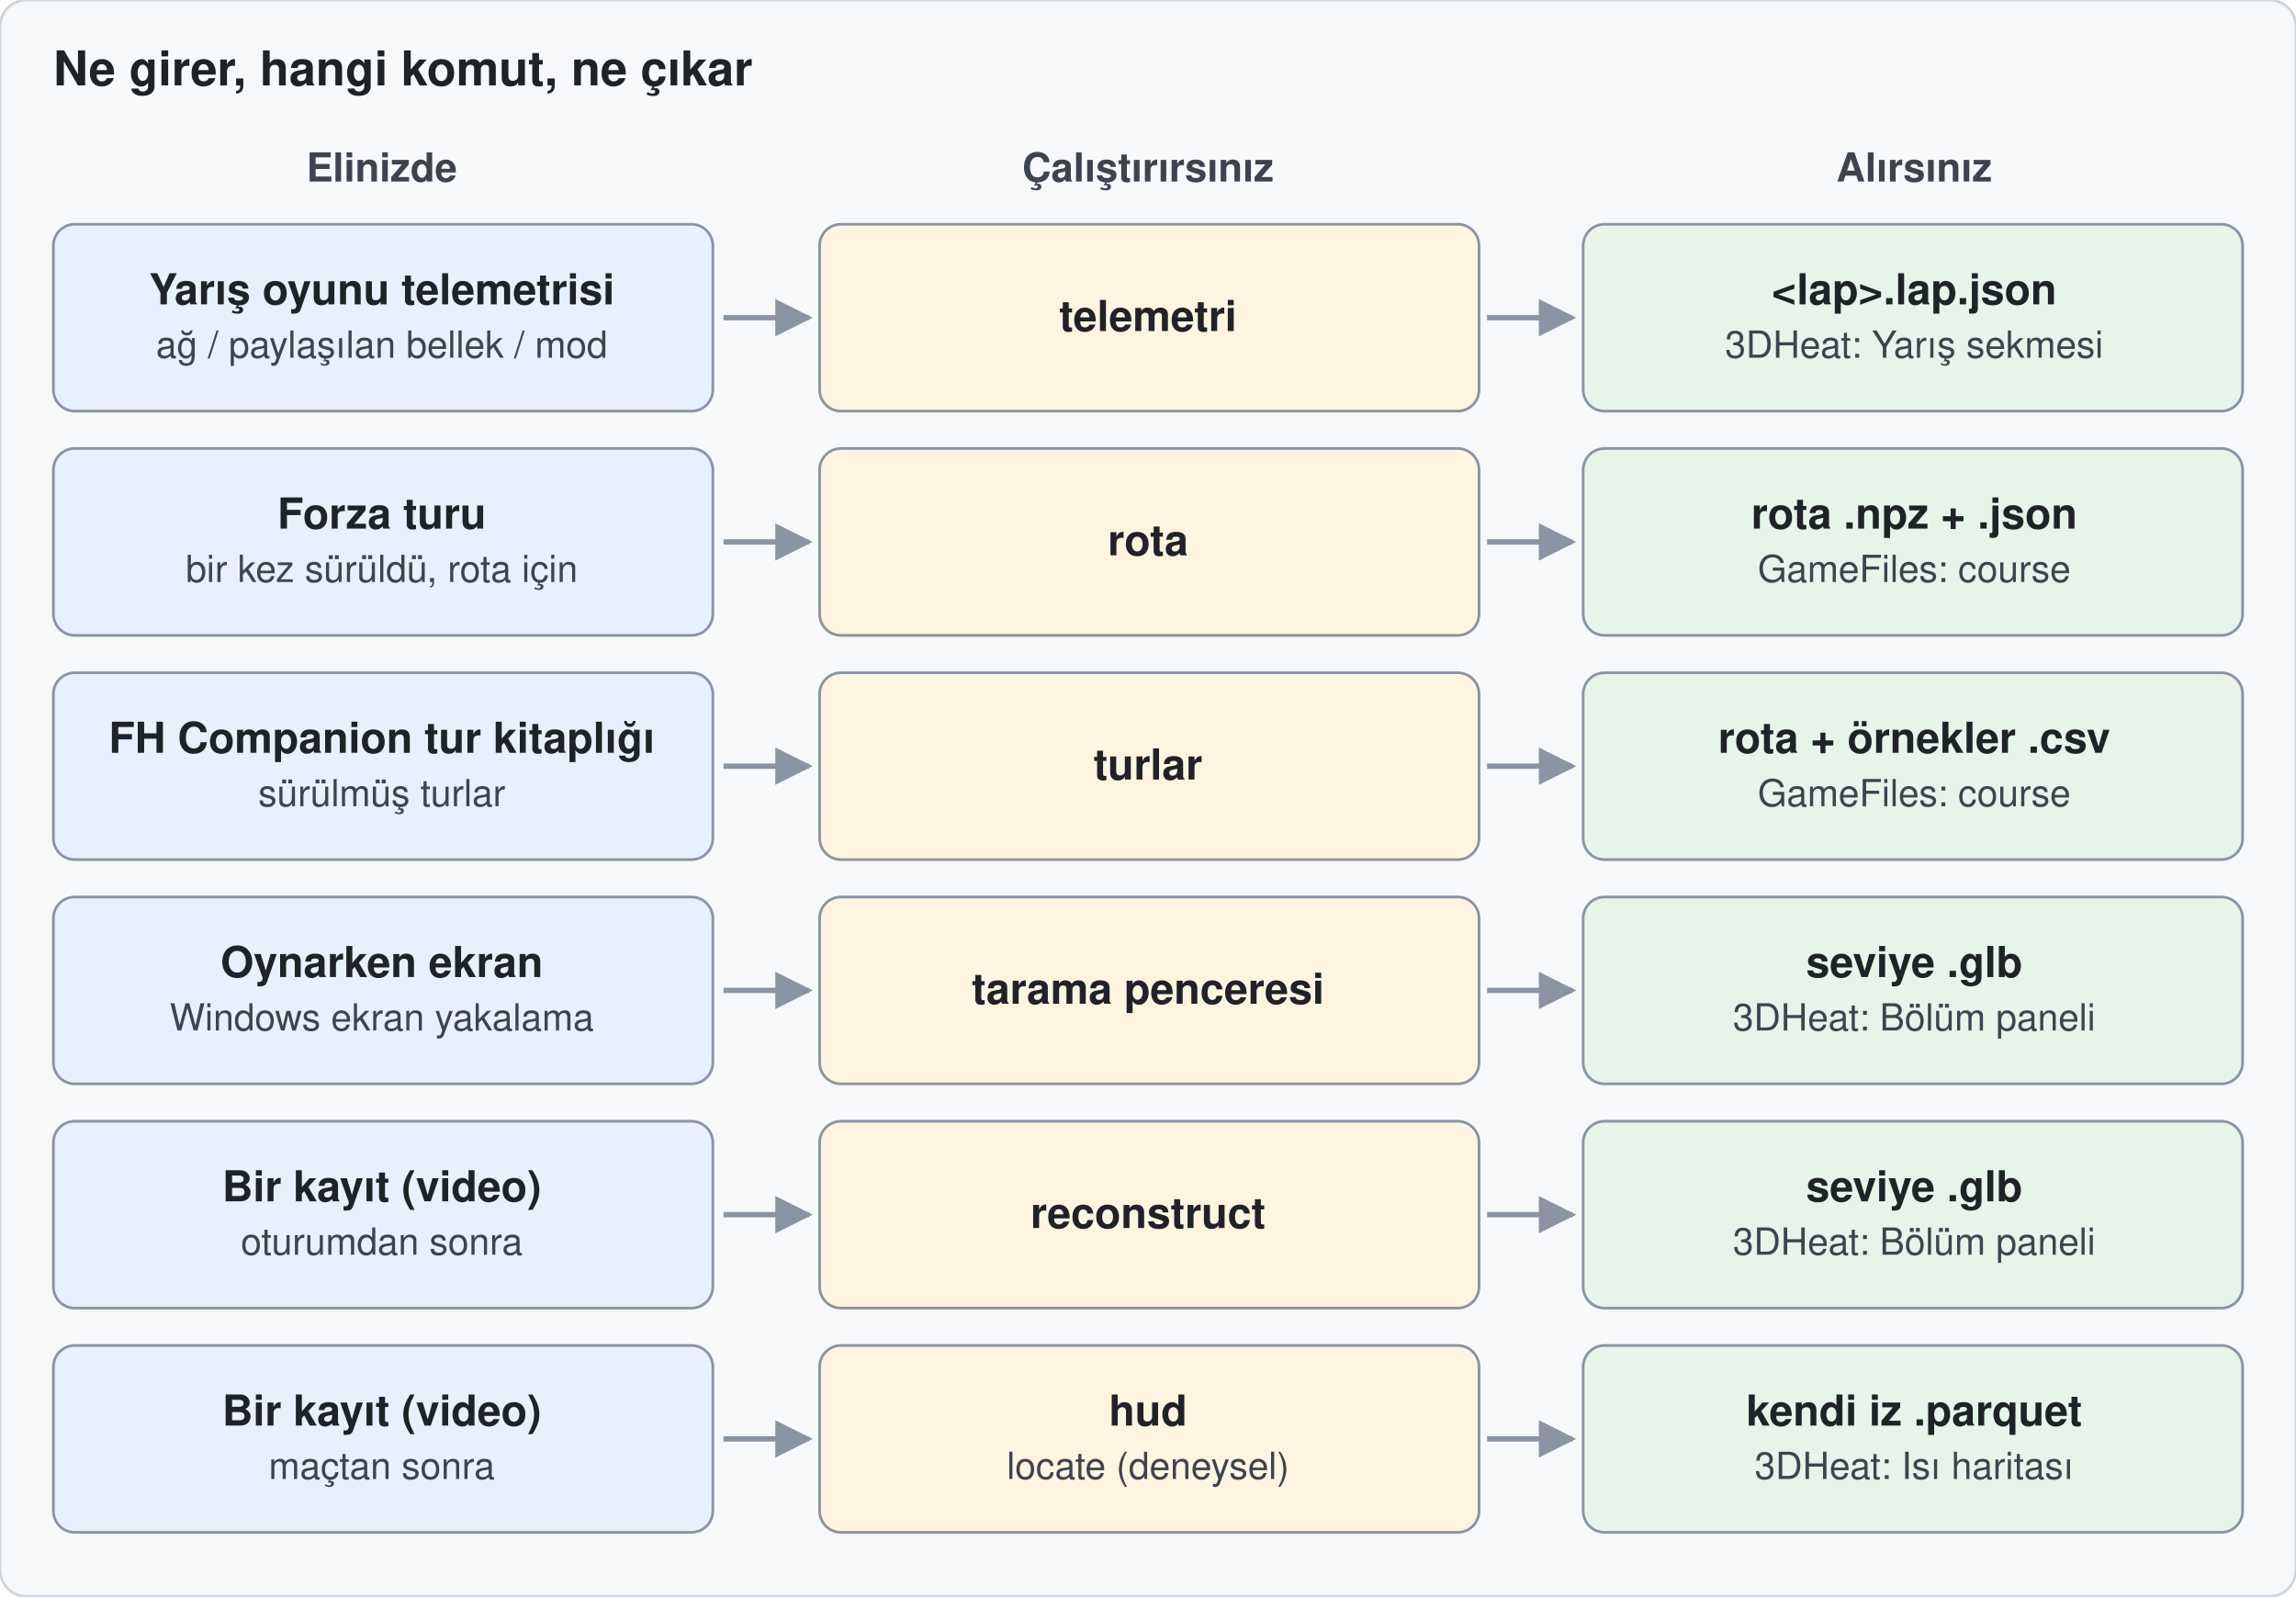
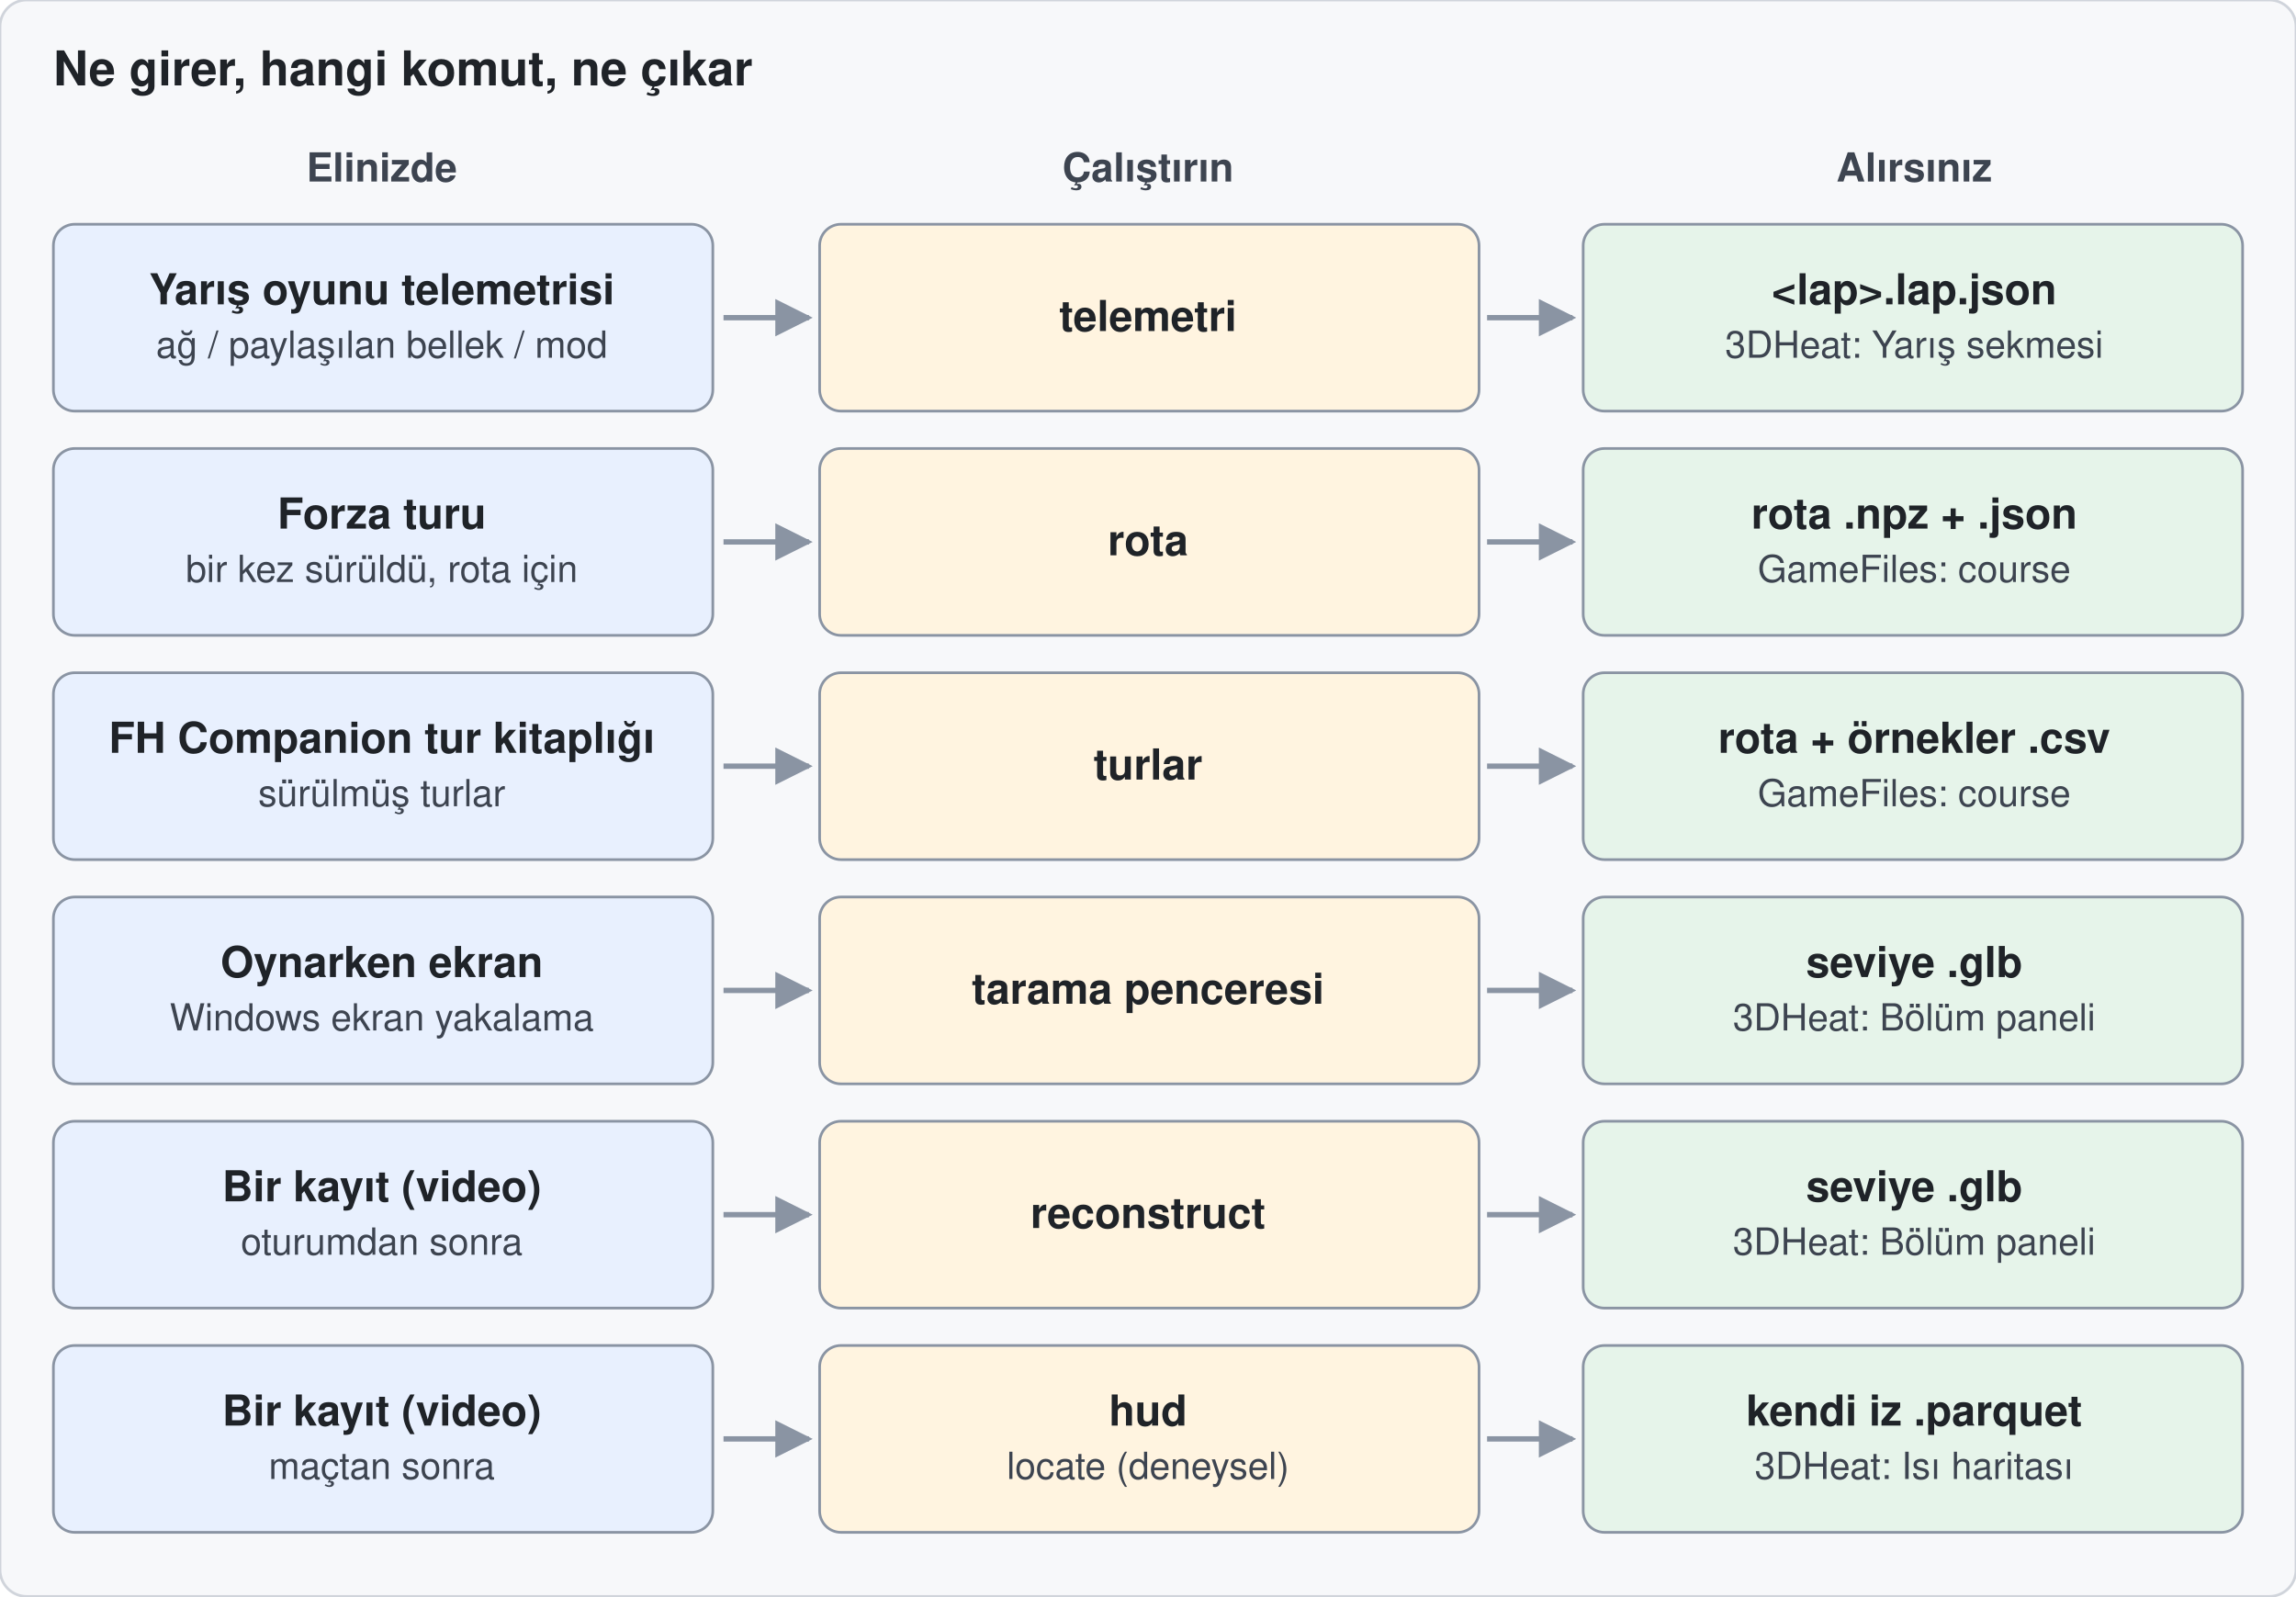
<svg xmlns="http://www.w3.org/2000/svg" width="860" height="598" viewBox="0 0 860 598" role="img" aria-label="What goes in, which command, what comes out">
  <rect width="860" height="598" rx="10" fill="#f7f8fa" stroke="#d0d4db" />
  <defs>
    <marker id="a" viewBox="0 0 10 10" refX="9" refY="5" markerWidth="7" markerHeight="7" orient="auto-start-reverse">
      <path d="M0,0 L10,5 L0,10 z" fill="#8a94a3" />
    </marker>
  </defs>
  <text x="20" y="32" font-family="Segoe UI,Helvetica,Arial,sans-serif" font-size="18" font-weight="600" fill="#1f2328" text-anchor="start">Ne girer, hangi komut, ne çıkar</text>
  <text x="143" y="68" font-family="Segoe UI,Helvetica,Arial,sans-serif" font-size="15" font-weight="600" fill="#3d4450" text-anchor="middle">Elinizde</text>
-   <text x="430" y="68" font-family="Segoe UI,Helvetica,Arial,sans-serif" font-size="15" font-weight="600" fill="#3d4450" text-anchor="middle">Çalıştırırsınız</text>
+   <text x="430" y="68" font-family="Segoe UI,Helvetica,Arial,sans-serif" font-size="15" font-weight="600" fill="#3d4450" text-anchor="middle">Çalıştırın</text>
  <text x="717" y="68" font-family="Segoe UI,Helvetica,Arial,sans-serif" font-size="15" font-weight="600" fill="#3d4450" text-anchor="middle">Alırsınız</text>
  <rect x="20" y="84" width="247" height="70" rx="8" fill="#e8f0fe" stroke="#8a94a3" />
  <text x="143" y="114" font-family="Segoe UI,Helvetica,Arial,sans-serif" font-size="16" font-weight="600" fill="#1f2328" text-anchor="middle">Yarış oyunu telemetrisi</text>
  <text x="143" y="134" font-family="Segoe UI,Helvetica,Arial,sans-serif" font-size="14" font-weight="400" fill="#3d4450" text-anchor="middle">ağ / paylaşılan bellek / mod</text>
  <rect x="307" y="84" width="247" height="70" rx="8" fill="#fff4e0" stroke="#8a94a3" />
  <text x="430" y="124" font-family="Segoe UI,Helvetica,Arial,sans-serif" font-size="16" font-weight="600" fill="#1f2328" text-anchor="middle">telemetri</text>
  <line x1="271" y1="119.0" x2="303" y2="119.0" stroke="#8a94a3" stroke-width="2" marker-end="url(#a)" />
  <rect x="593" y="84" width="247" height="70" rx="8" fill="#e6f4ea" stroke="#8a94a3" />
  <text x="717" y="114" font-family="Segoe UI,Helvetica,Arial,sans-serif" font-size="16" font-weight="600" fill="#1f2328" text-anchor="middle">&lt;lap&gt;.lap.json</text>
  <text x="717" y="134" font-family="Segoe UI,Helvetica,Arial,sans-serif" font-size="14" font-weight="400" fill="#3d4450" text-anchor="middle">3DHeat: Yarış sekmesi</text>
  <line x1="557" y1="119.0" x2="589" y2="119.0" stroke="#8a94a3" stroke-width="2" marker-end="url(#a)" />
  <rect x="20" y="168" width="247" height="70" rx="8" fill="#e8f0fe" stroke="#8a94a3" />
  <text x="143" y="198" font-family="Segoe UI,Helvetica,Arial,sans-serif" font-size="16" font-weight="600" fill="#1f2328" text-anchor="middle">Forza turu</text>
  <text x="143" y="218" font-family="Segoe UI,Helvetica,Arial,sans-serif" font-size="14" font-weight="400" fill="#3d4450" text-anchor="middle">bir kez sürüldü, rota için</text>
  <rect x="307" y="168" width="247" height="70" rx="8" fill="#fff4e0" stroke="#8a94a3" />
  <text x="430" y="208" font-family="Segoe UI,Helvetica,Arial,sans-serif" font-size="16" font-weight="600" fill="#1f2328" text-anchor="middle">rota</text>
  <line x1="271" y1="203.0" x2="303" y2="203.0" stroke="#8a94a3" stroke-width="2" marker-end="url(#a)" />
  <rect x="593" y="168" width="247" height="70" rx="8" fill="#e6f4ea" stroke="#8a94a3" />
  <text x="717" y="198" font-family="Segoe UI,Helvetica,Arial,sans-serif" font-size="16" font-weight="600" fill="#1f2328" text-anchor="middle">rota .npz + .json</text>
  <text x="717" y="218" font-family="Segoe UI,Helvetica,Arial,sans-serif" font-size="14" font-weight="400" fill="#3d4450" text-anchor="middle">GameFiles: course</text>
  <line x1="557" y1="203.0" x2="589" y2="203.0" stroke="#8a94a3" stroke-width="2" marker-end="url(#a)" />
  <rect x="20" y="252" width="247" height="70" rx="8" fill="#e8f0fe" stroke="#8a94a3" />
  <text x="143" y="282" font-family="Segoe UI,Helvetica,Arial,sans-serif" font-size="16" font-weight="600" fill="#1f2328" text-anchor="middle">FH Companion tur kitaplığı</text>
  <text x="143" y="302" font-family="Segoe UI,Helvetica,Arial,sans-serif" font-size="14" font-weight="400" fill="#3d4450" text-anchor="middle">sürülmüş turlar</text>
  <rect x="307" y="252" width="247" height="70" rx="8" fill="#fff4e0" stroke="#8a94a3" />
  <text x="430" y="292" font-family="Segoe UI,Helvetica,Arial,sans-serif" font-size="16" font-weight="600" fill="#1f2328" text-anchor="middle">turlar</text>
  <line x1="271" y1="287.0" x2="303" y2="287.0" stroke="#8a94a3" stroke-width="2" marker-end="url(#a)" />
  <rect x="593" y="252" width="247" height="70" rx="8" fill="#e6f4ea" stroke="#8a94a3" />
  <text x="717" y="282" font-family="Segoe UI,Helvetica,Arial,sans-serif" font-size="16" font-weight="600" fill="#1f2328" text-anchor="middle">rota + örnekler .csv</text>
  <text x="717" y="302" font-family="Segoe UI,Helvetica,Arial,sans-serif" font-size="14" font-weight="400" fill="#3d4450" text-anchor="middle">GameFiles: course</text>
  <line x1="557" y1="287.0" x2="589" y2="287.0" stroke="#8a94a3" stroke-width="2" marker-end="url(#a)" />
  <rect x="20" y="336" width="247" height="70" rx="8" fill="#e8f0fe" stroke="#8a94a3" />
  <text x="143" y="366" font-family="Segoe UI,Helvetica,Arial,sans-serif" font-size="16" font-weight="600" fill="#1f2328" text-anchor="middle">Oynarken ekran</text>
  <text x="143" y="386" font-family="Segoe UI,Helvetica,Arial,sans-serif" font-size="14" font-weight="400" fill="#3d4450" text-anchor="middle">Windows ekran yakalama</text>
  <rect x="307" y="336" width="247" height="70" rx="8" fill="#fff4e0" stroke="#8a94a3" />
  <text x="430" y="376" font-family="Segoe UI,Helvetica,Arial,sans-serif" font-size="16" font-weight="600" fill="#1f2328" text-anchor="middle">tarama penceresi</text>
  <line x1="271" y1="371.0" x2="303" y2="371.0" stroke="#8a94a3" stroke-width="2" marker-end="url(#a)" />
  <rect x="593" y="336" width="247" height="70" rx="8" fill="#e6f4ea" stroke="#8a94a3" />
  <text x="717" y="366" font-family="Segoe UI,Helvetica,Arial,sans-serif" font-size="16" font-weight="600" fill="#1f2328" text-anchor="middle">seviye .glb</text>
  <text x="717" y="386" font-family="Segoe UI,Helvetica,Arial,sans-serif" font-size="14" font-weight="400" fill="#3d4450" text-anchor="middle">3DHeat: Bölüm paneli</text>
  <line x1="557" y1="371.0" x2="589" y2="371.0" stroke="#8a94a3" stroke-width="2" marker-end="url(#a)" />
  <rect x="20" y="420" width="247" height="70" rx="8" fill="#e8f0fe" stroke="#8a94a3" />
  <text x="143" y="450" font-family="Segoe UI,Helvetica,Arial,sans-serif" font-size="16" font-weight="600" fill="#1f2328" text-anchor="middle">Bir kayıt (video)</text>
  <text x="143" y="470" font-family="Segoe UI,Helvetica,Arial,sans-serif" font-size="14" font-weight="400" fill="#3d4450" text-anchor="middle">oturumdan sonra</text>
  <rect x="307" y="420" width="247" height="70" rx="8" fill="#fff4e0" stroke="#8a94a3" />
  <text x="430" y="460" font-family="Segoe UI,Helvetica,Arial,sans-serif" font-size="16" font-weight="600" fill="#1f2328" text-anchor="middle">reconstruct</text>
  <line x1="271" y1="455.0" x2="303" y2="455.0" stroke="#8a94a3" stroke-width="2" marker-end="url(#a)" />
  <rect x="593" y="420" width="247" height="70" rx="8" fill="#e6f4ea" stroke="#8a94a3" />
  <text x="717" y="450" font-family="Segoe UI,Helvetica,Arial,sans-serif" font-size="16" font-weight="600" fill="#1f2328" text-anchor="middle">seviye .glb</text>
  <text x="717" y="470" font-family="Segoe UI,Helvetica,Arial,sans-serif" font-size="14" font-weight="400" fill="#3d4450" text-anchor="middle">3DHeat: Bölüm paneli</text>
  <line x1="557" y1="455.0" x2="589" y2="455.0" stroke="#8a94a3" stroke-width="2" marker-end="url(#a)" />
  <rect x="20" y="504" width="247" height="70" rx="8" fill="#e8f0fe" stroke="#8a94a3" />
  <text x="143" y="534" font-family="Segoe UI,Helvetica,Arial,sans-serif" font-size="16" font-weight="600" fill="#1f2328" text-anchor="middle">Bir kayıt (video)</text>
  <text x="143" y="554" font-family="Segoe UI,Helvetica,Arial,sans-serif" font-size="14" font-weight="400" fill="#3d4450" text-anchor="middle">maçtan sonra</text>
  <rect x="307" y="504" width="247" height="70" rx="8" fill="#fff4e0" stroke="#8a94a3" />
  <text x="430" y="534" font-family="Segoe UI,Helvetica,Arial,sans-serif" font-size="16" font-weight="600" fill="#1f2328" text-anchor="middle">hud</text>
  <text x="430" y="554" font-family="Segoe UI,Helvetica,Arial,sans-serif" font-size="14" font-weight="400" fill="#3d4450" text-anchor="middle">locate (deneysel)</text>
  <line x1="271" y1="539.0" x2="303" y2="539.0" stroke="#8a94a3" stroke-width="2" marker-end="url(#a)" />
  <rect x="593" y="504" width="247" height="70" rx="8" fill="#e6f4ea" stroke="#8a94a3" />
  <text x="717" y="534" font-family="Segoe UI,Helvetica,Arial,sans-serif" font-size="16" font-weight="600" fill="#1f2328" text-anchor="middle">kendi iz .parquet</text>
  <text x="717" y="554" font-family="Segoe UI,Helvetica,Arial,sans-serif" font-size="14" font-weight="400" fill="#3d4450" text-anchor="middle">3DHeat: Isı haritası</text>
  <line x1="557" y1="539.0" x2="589" y2="539.0" stroke="#8a94a3" stroke-width="2" marker-end="url(#a)" />
</svg>
